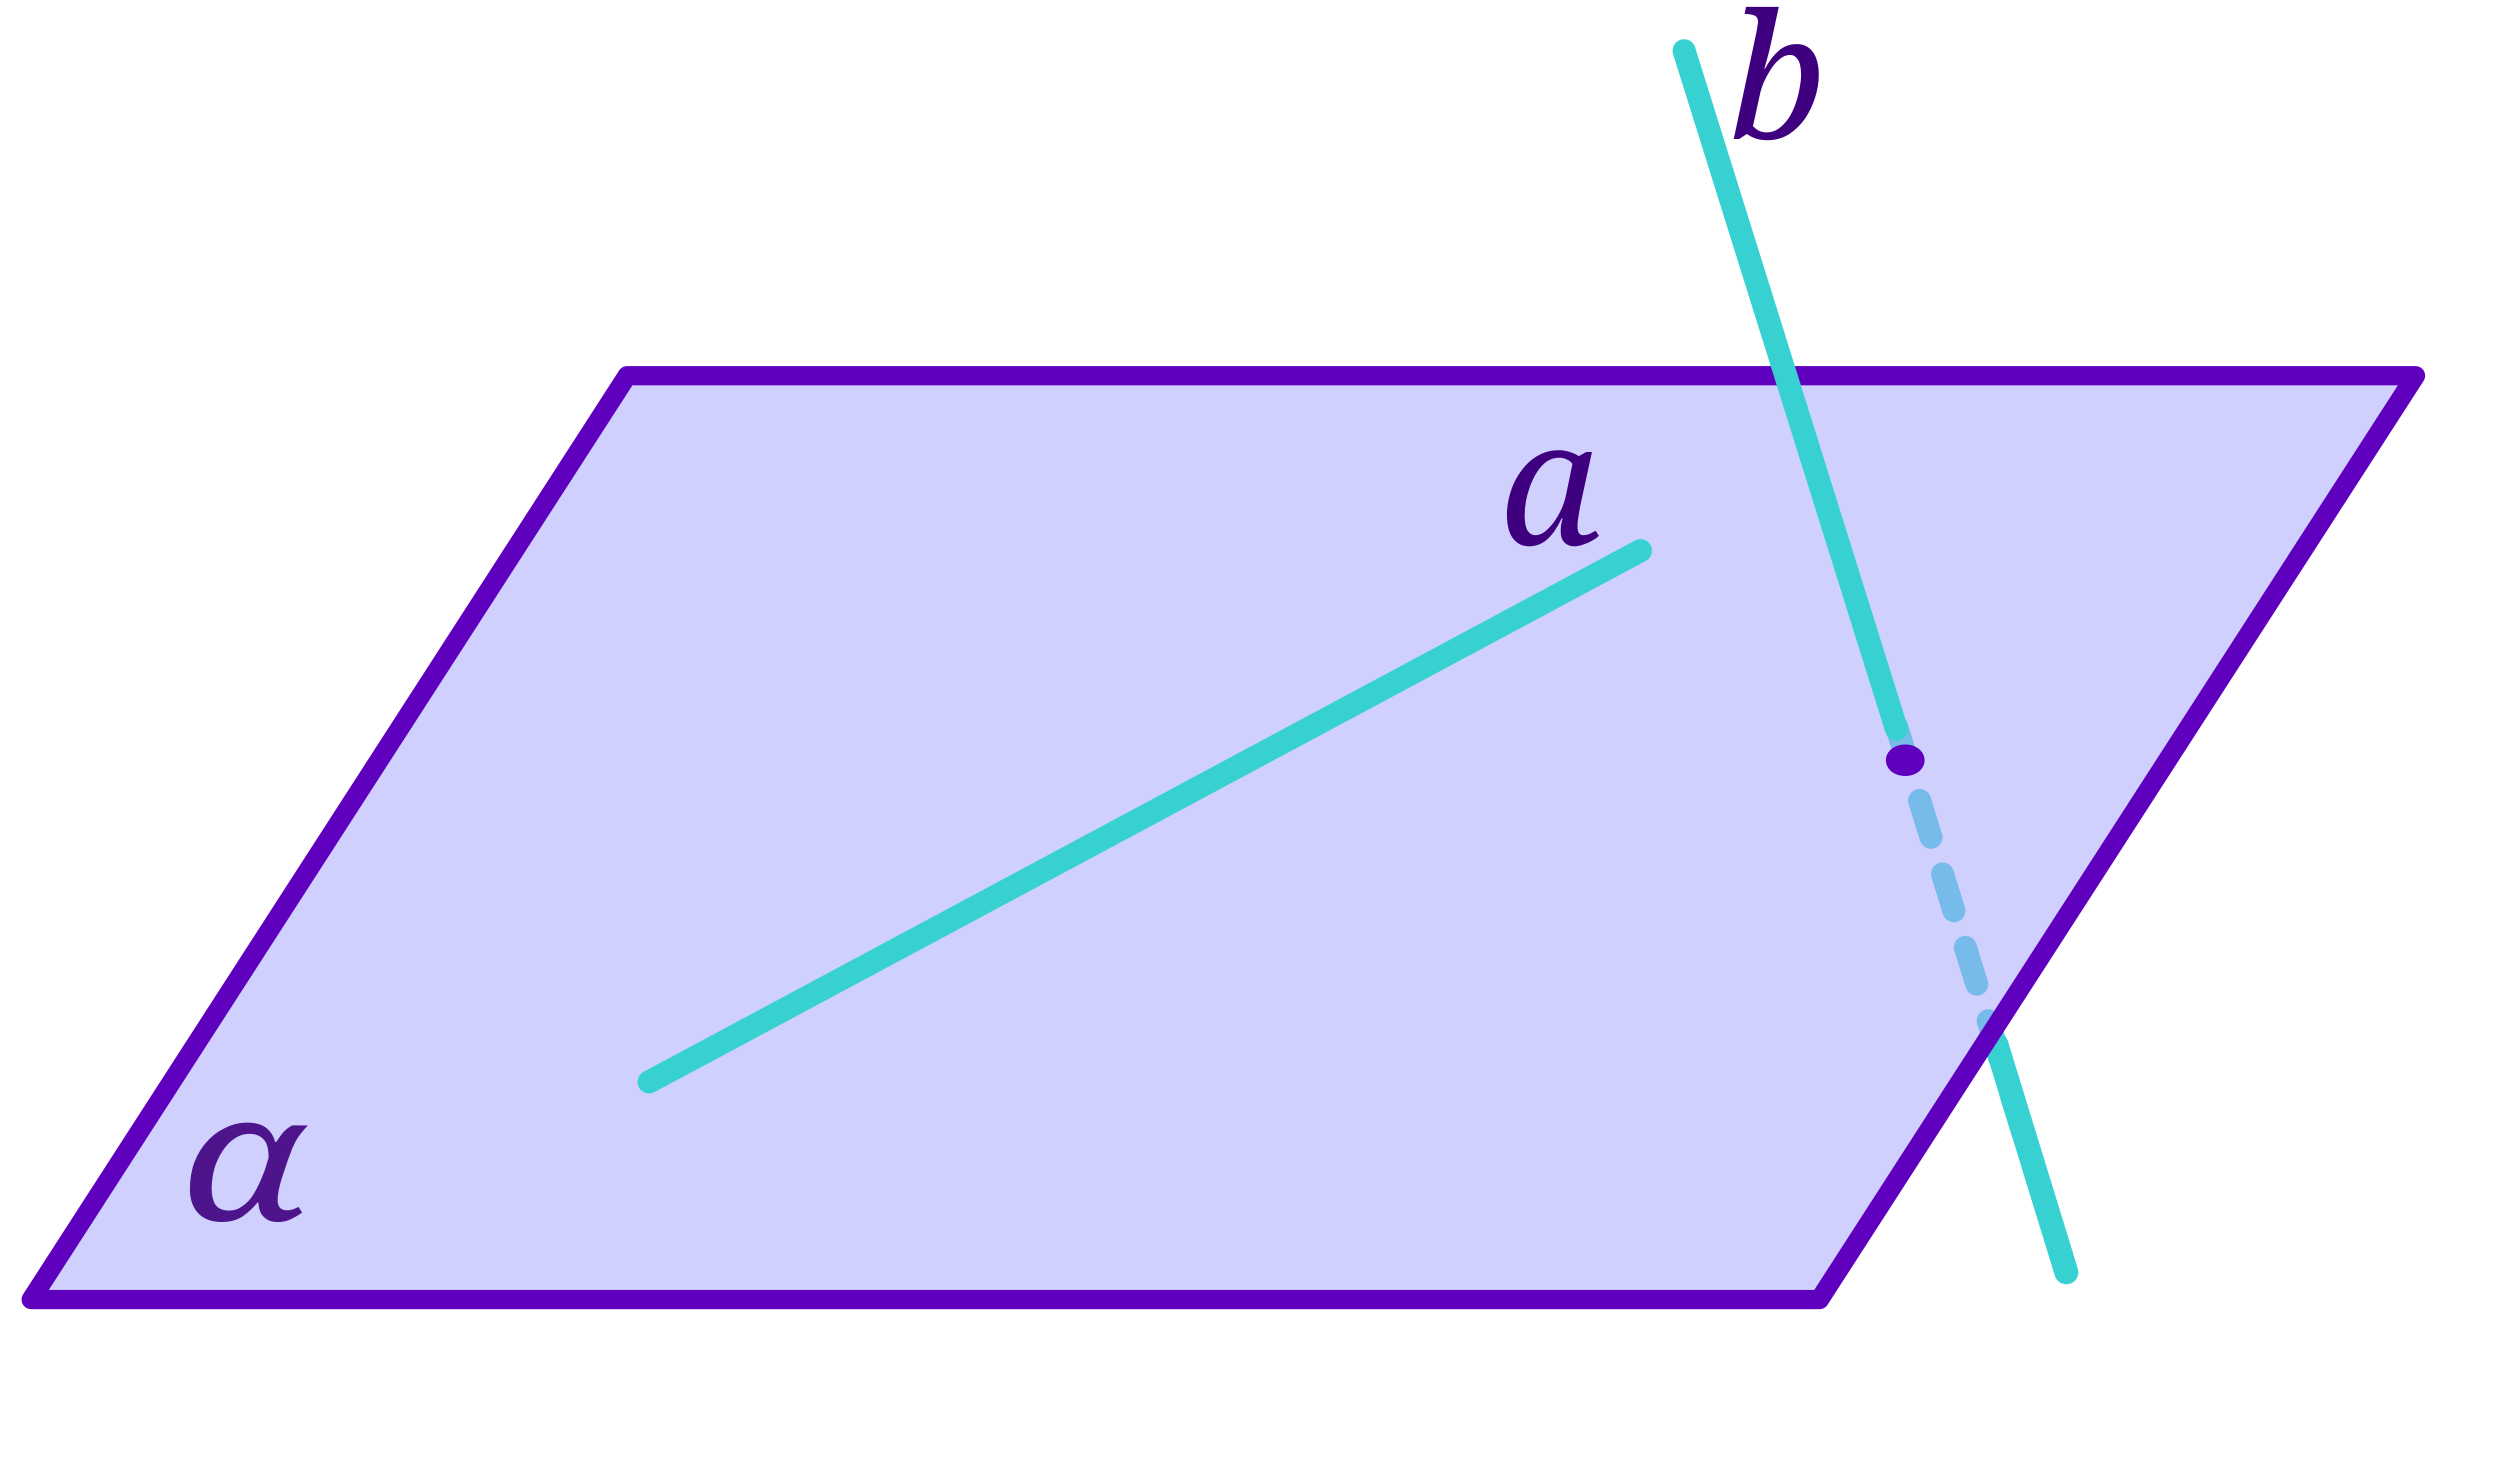
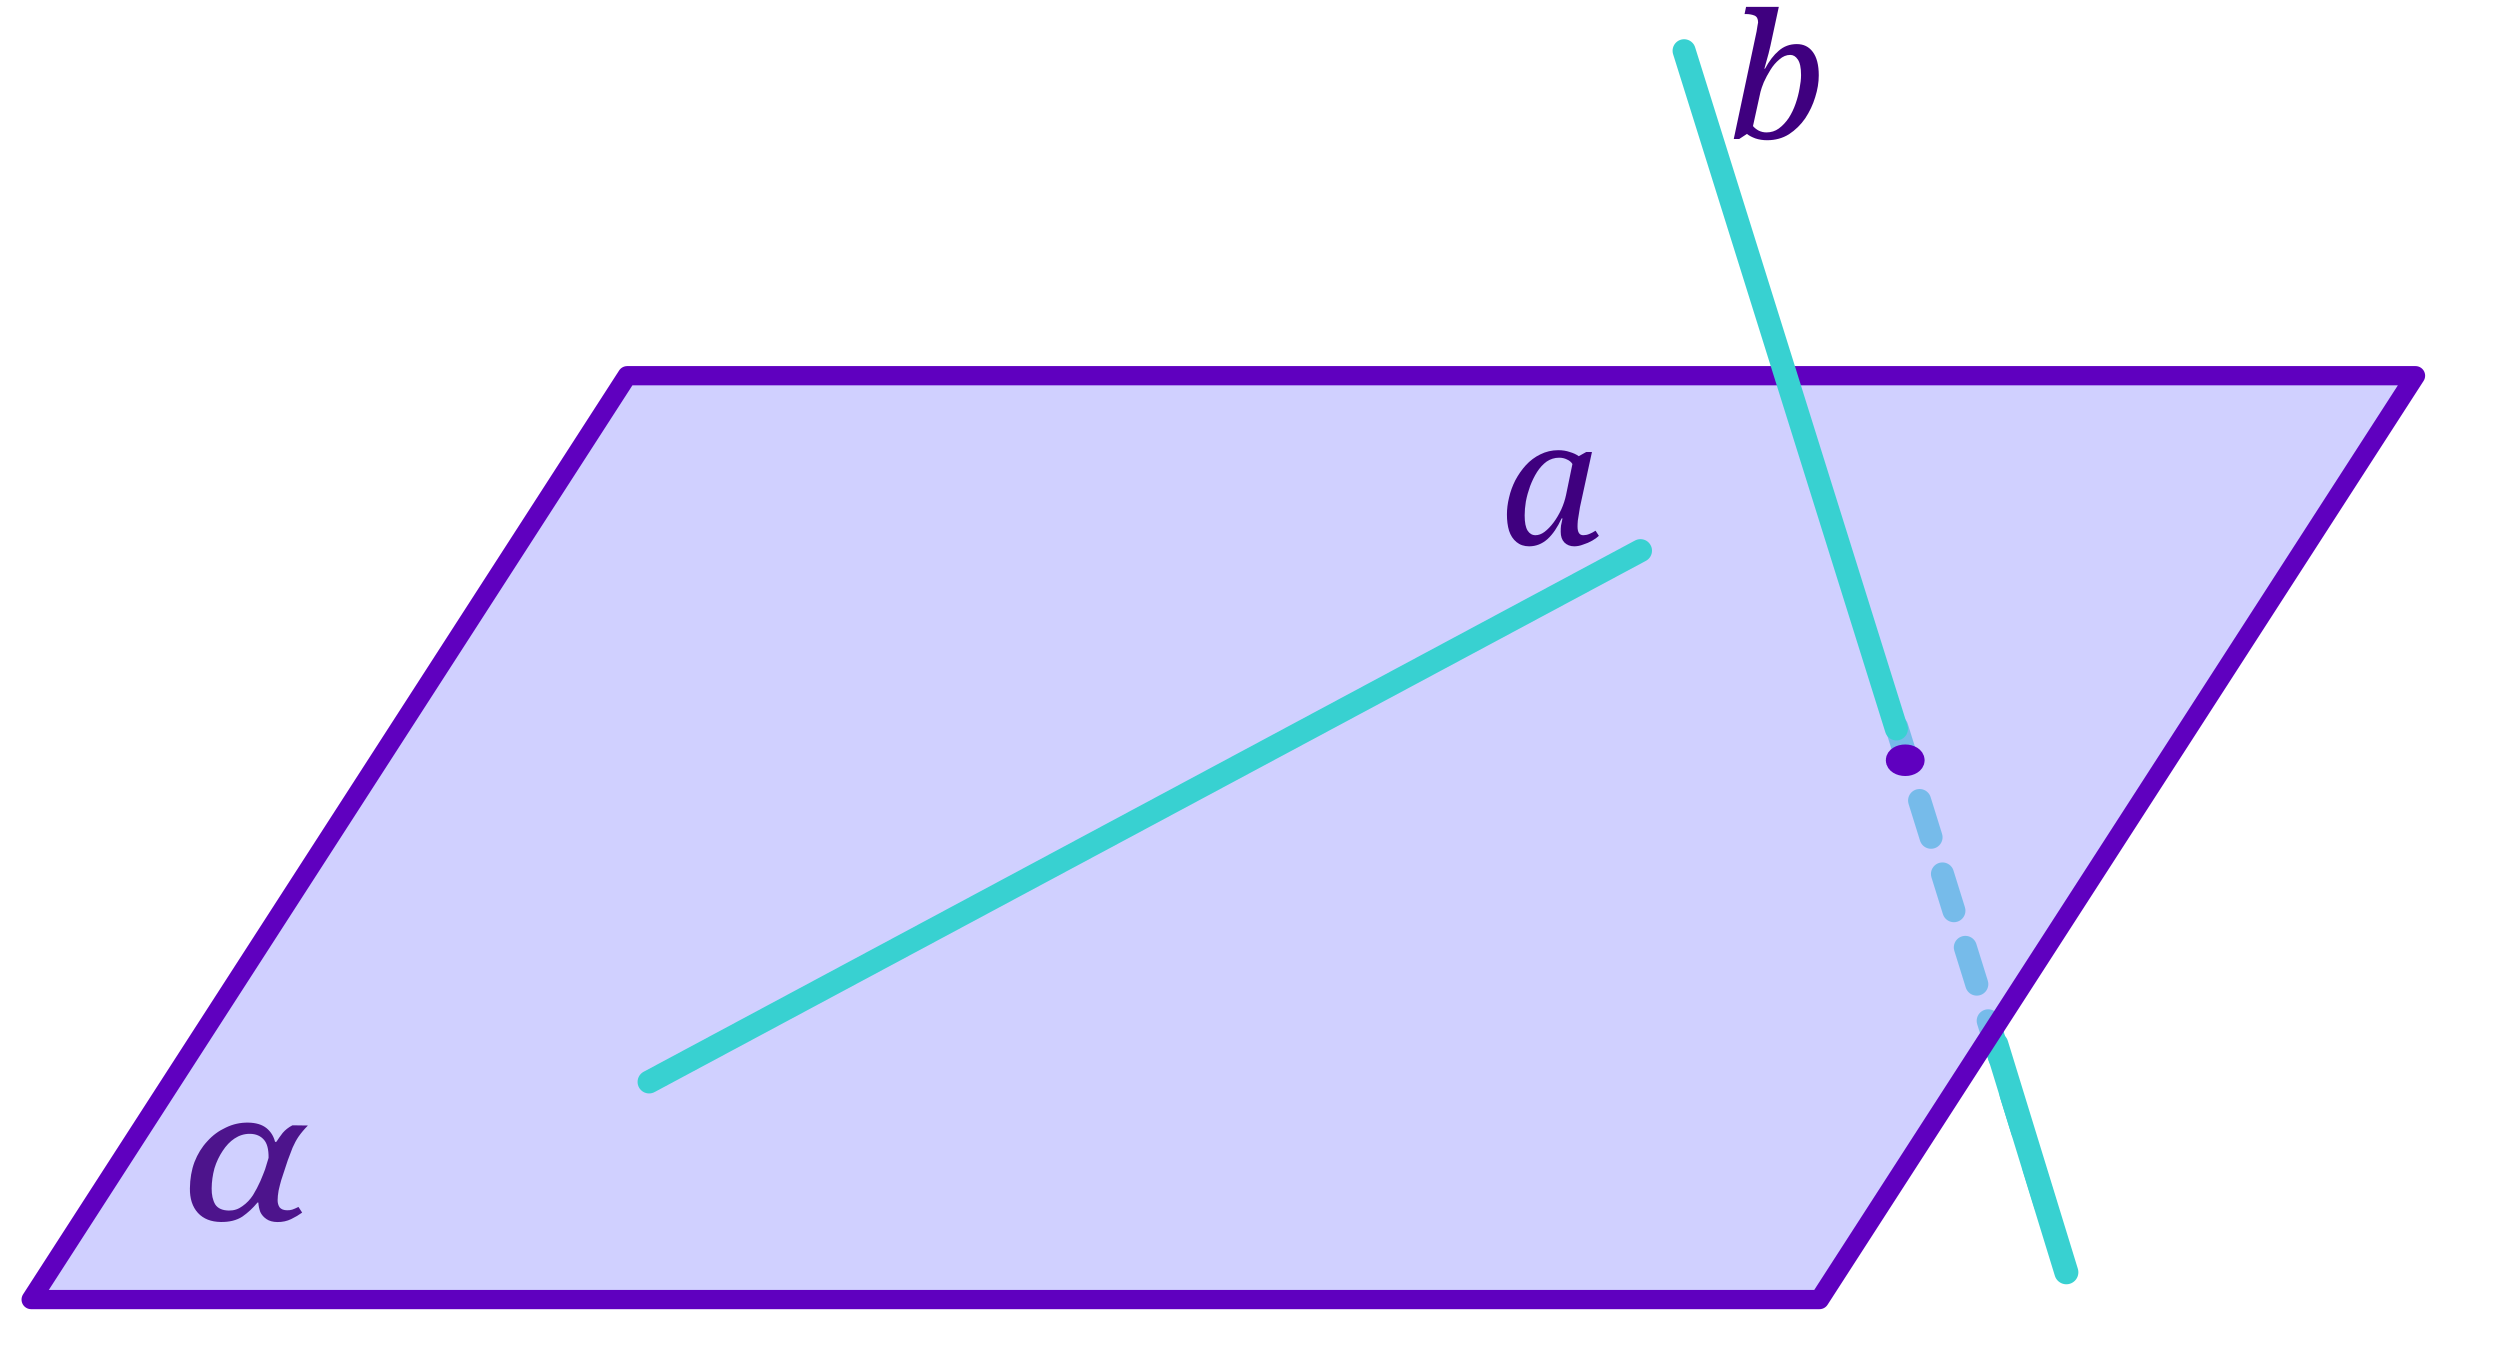
- <svg xmlns="http://www.w3.org/2000/svg" width="130.024" height="75.803" enable-background="new 10.825 4.045 139.024 130.803" version="1.1" xml:space="preserve">
+ <svg xmlns="http://www.w3.org/2000/svg" width="130.024" height="70.803" enable-background="new 10.825 4.045 139.024 130.803" version="1.1" xml:space="preserve">
  <g class="layer">
    <line fill="none" id="svg_9" stroke="#38d1d1" stroke-linecap="round" stroke-width="1.25" x1="107.47" x2="103.83" y1="66.17" y2="54.32" />
    <line fill="none" id="svg_8" stroke="#38d1d1" stroke-dasharray="2,2" stroke-linecap="round" stroke-width="1.2" x1="106.38" x2="98.21" y1="62.64" y2="36.41" />
    <path d="m149.85,134.85" fill="none" id="svg_29" stroke="#0A990A" stroke-linecap="round" stroke-linejoin="round" stroke-miterlimit="8" stroke-width="1.25" />
    <path d="m144.66,129.77" fill="none" id="svg_30" stroke="#0A990A" stroke-linecap="round" stroke-linejoin="round" stroke-miterlimit="8" stroke-width="1.25" />
    <path d="m146.37,131.77" fill="none" id="svg_31" stroke="#0A990A" stroke-linecap="round" stroke-linejoin="round" stroke-miterlimit="8" stroke-width="1.25" />
    <path d="m1.62,67.59l31,-48.05l93.01,0l-31,48.05l-93.01,0z" fill="#aaaaff" fill-opacity="0.55" id="svg_1" stroke="#5f00bf" stroke-linecap="round" stroke-linejoin="round">bи</path>
    <line fill="none" id="svg_3" stroke="#38d1d1" stroke-linecap="round" stroke-width="1.2" x1="33.76" x2="85.32" y1="56.27" y2="28.64" />
    <text fill="#3f007f" font-family="Serif" font-size="8" font-style="italic" id="svg_2" opacity="0.9" stroke="#5f00bf" stroke-width="0" text-anchor="middle" transform="rotate(0.772197 12.7915 60.3421) matrix(1.39297 0 0 1.16491 -11.6346 -18.5174)" x="17.53" xml:space="preserve" y="70.39">α</text>
    <text fill="#3f007f" font-family="Serif" font-size="9" font-style="italic" id="svg_7" stroke="#5f00bf" stroke-linecap="round" stroke-linejoin="round" stroke-width="0" text-anchor="middle" x="80.59" xml:space="preserve" y="28.32">a</text>
    <line fill="none" id="svg_4" stroke="#38d1d1" stroke-linecap="round" stroke-width="1.2" x1="98.63" x2="87.59" y1="37.91" y2="2.64" />
    <text fill="#3f007f" font-family="Serif" font-size="9" font-style="italic" id="svg_5" stroke="#5f00bf" stroke-linecap="round" stroke-linejoin="round" stroke-width="0" text-anchor="middle" x="92.45" xml:space="preserve" y="7.2">b</text>
    <ellipse cx="99.09" cy="39.54" fill="#aaaaff" fill-opacity="0.55" id="svg_6" rx="0.51" ry="0.32" stroke="#5f00bf" stroke-linecap="round" stroke-linejoin="round" />
  </g>
</svg>
